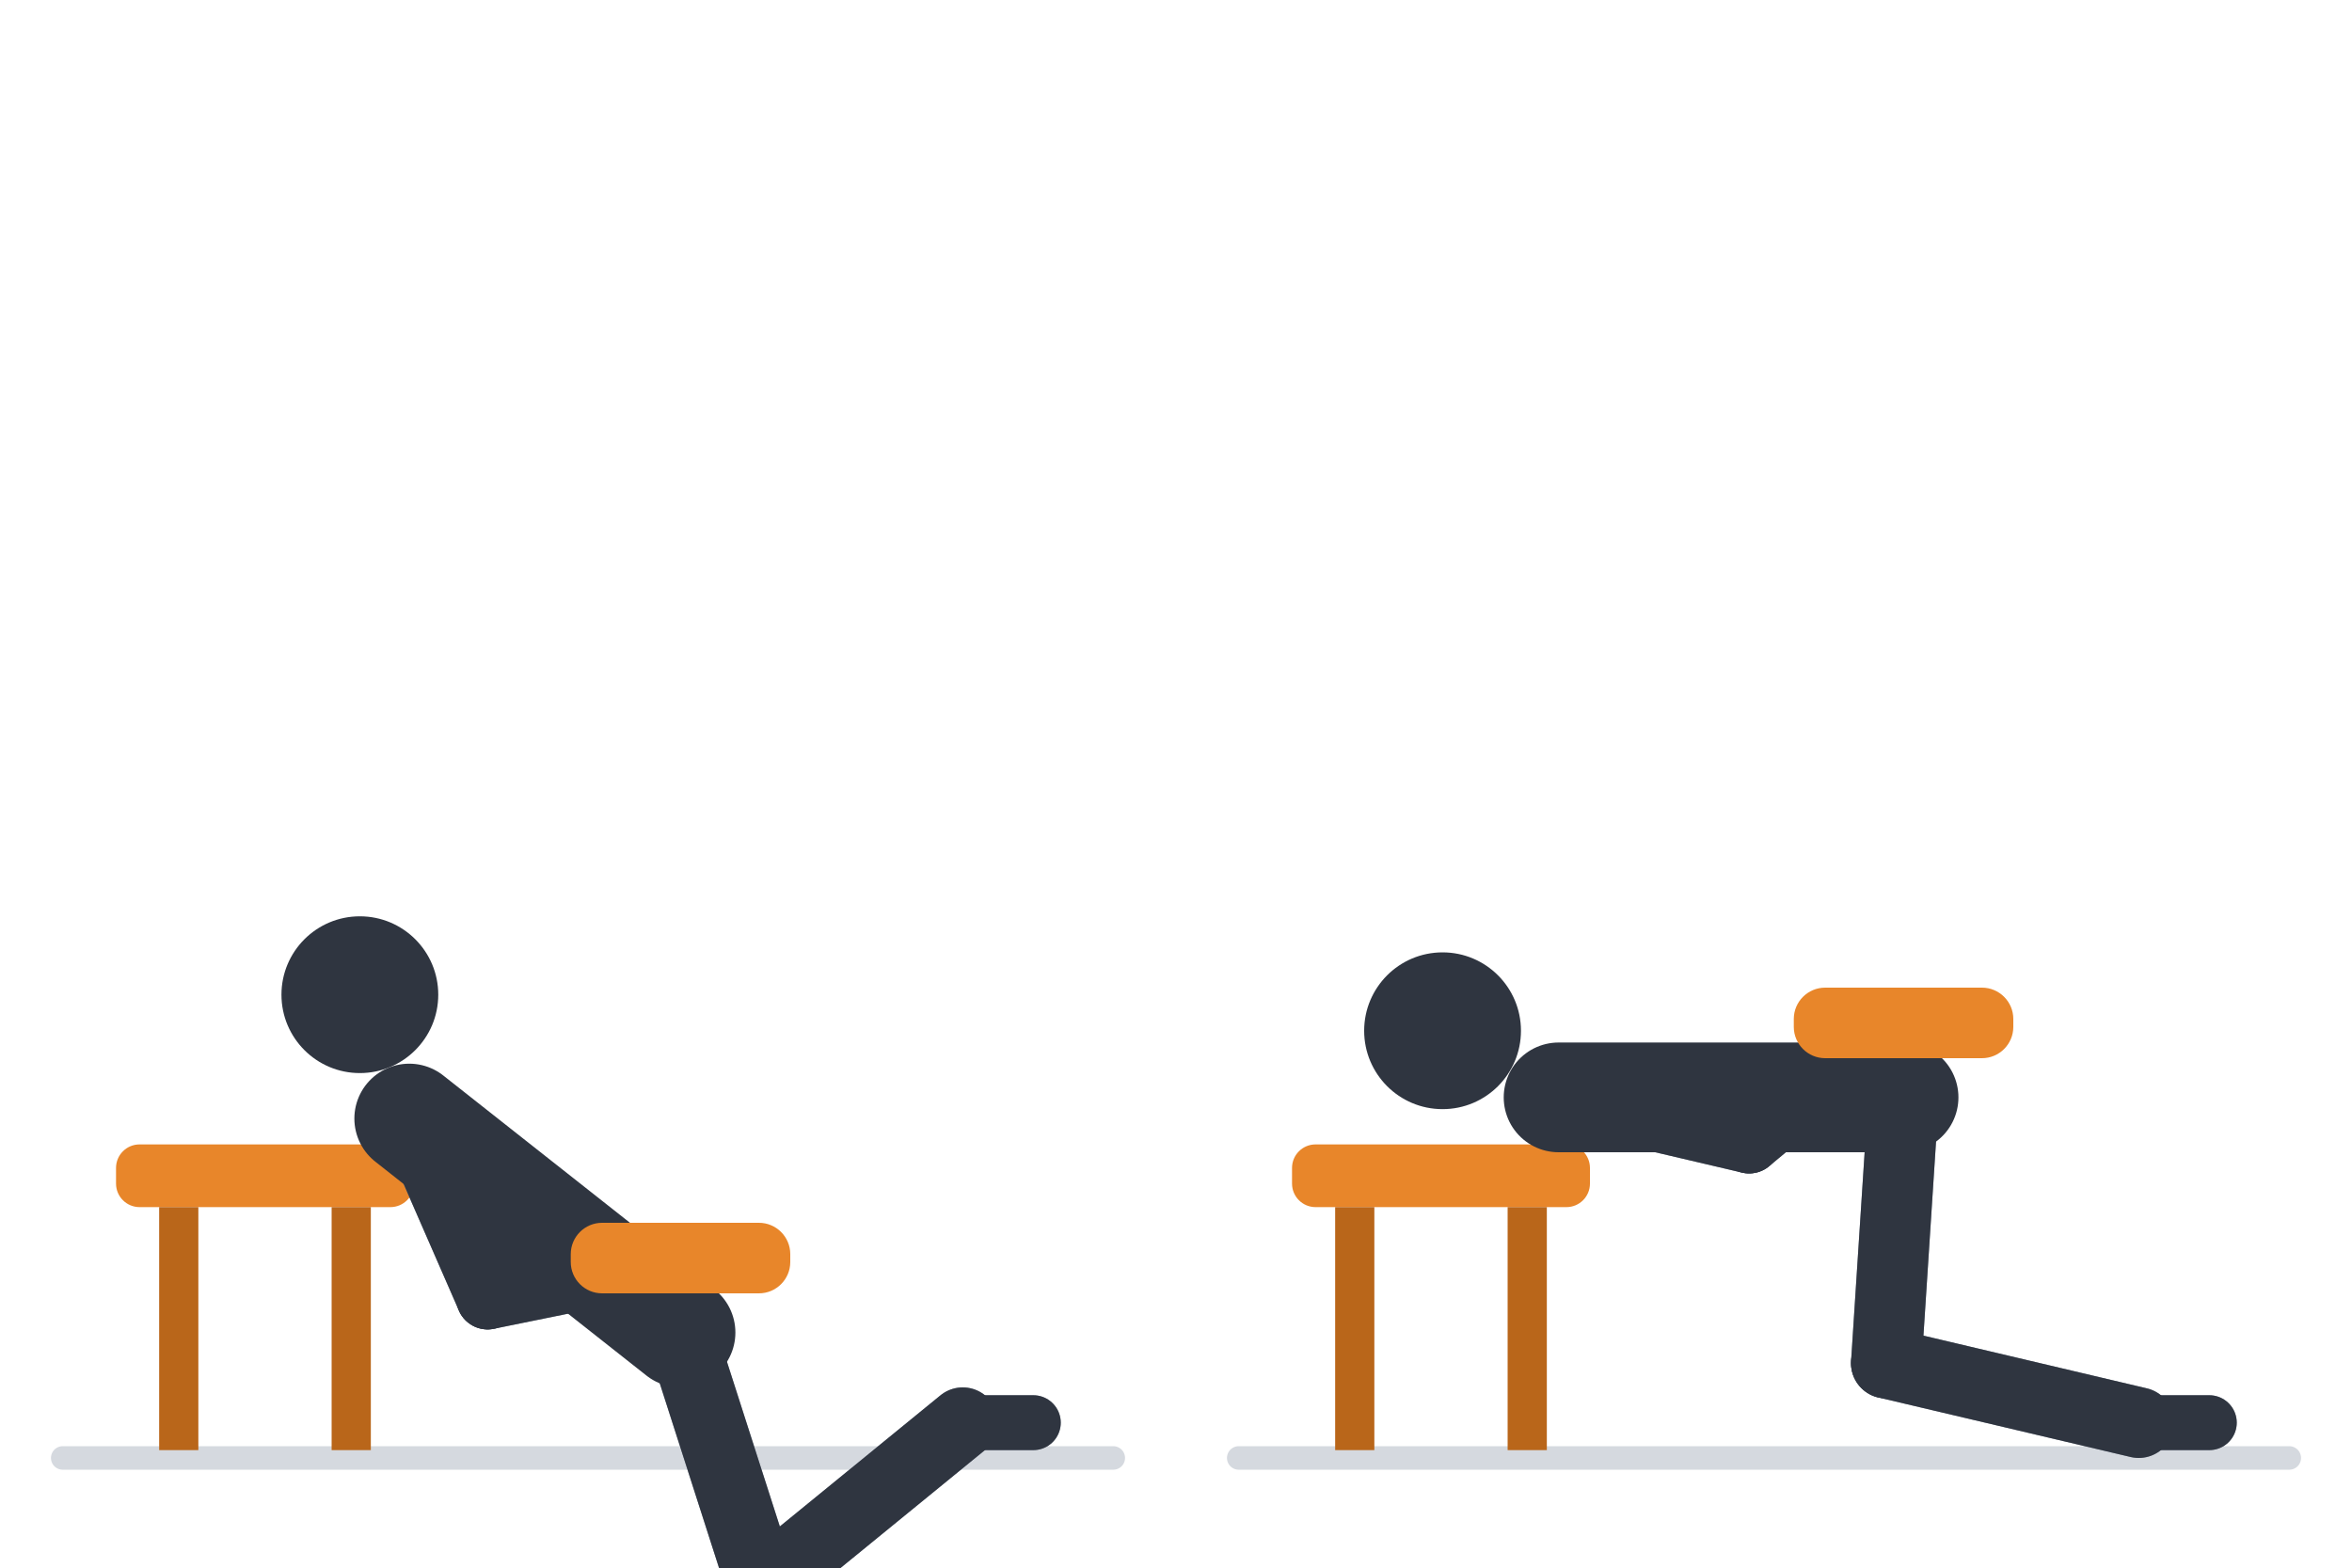
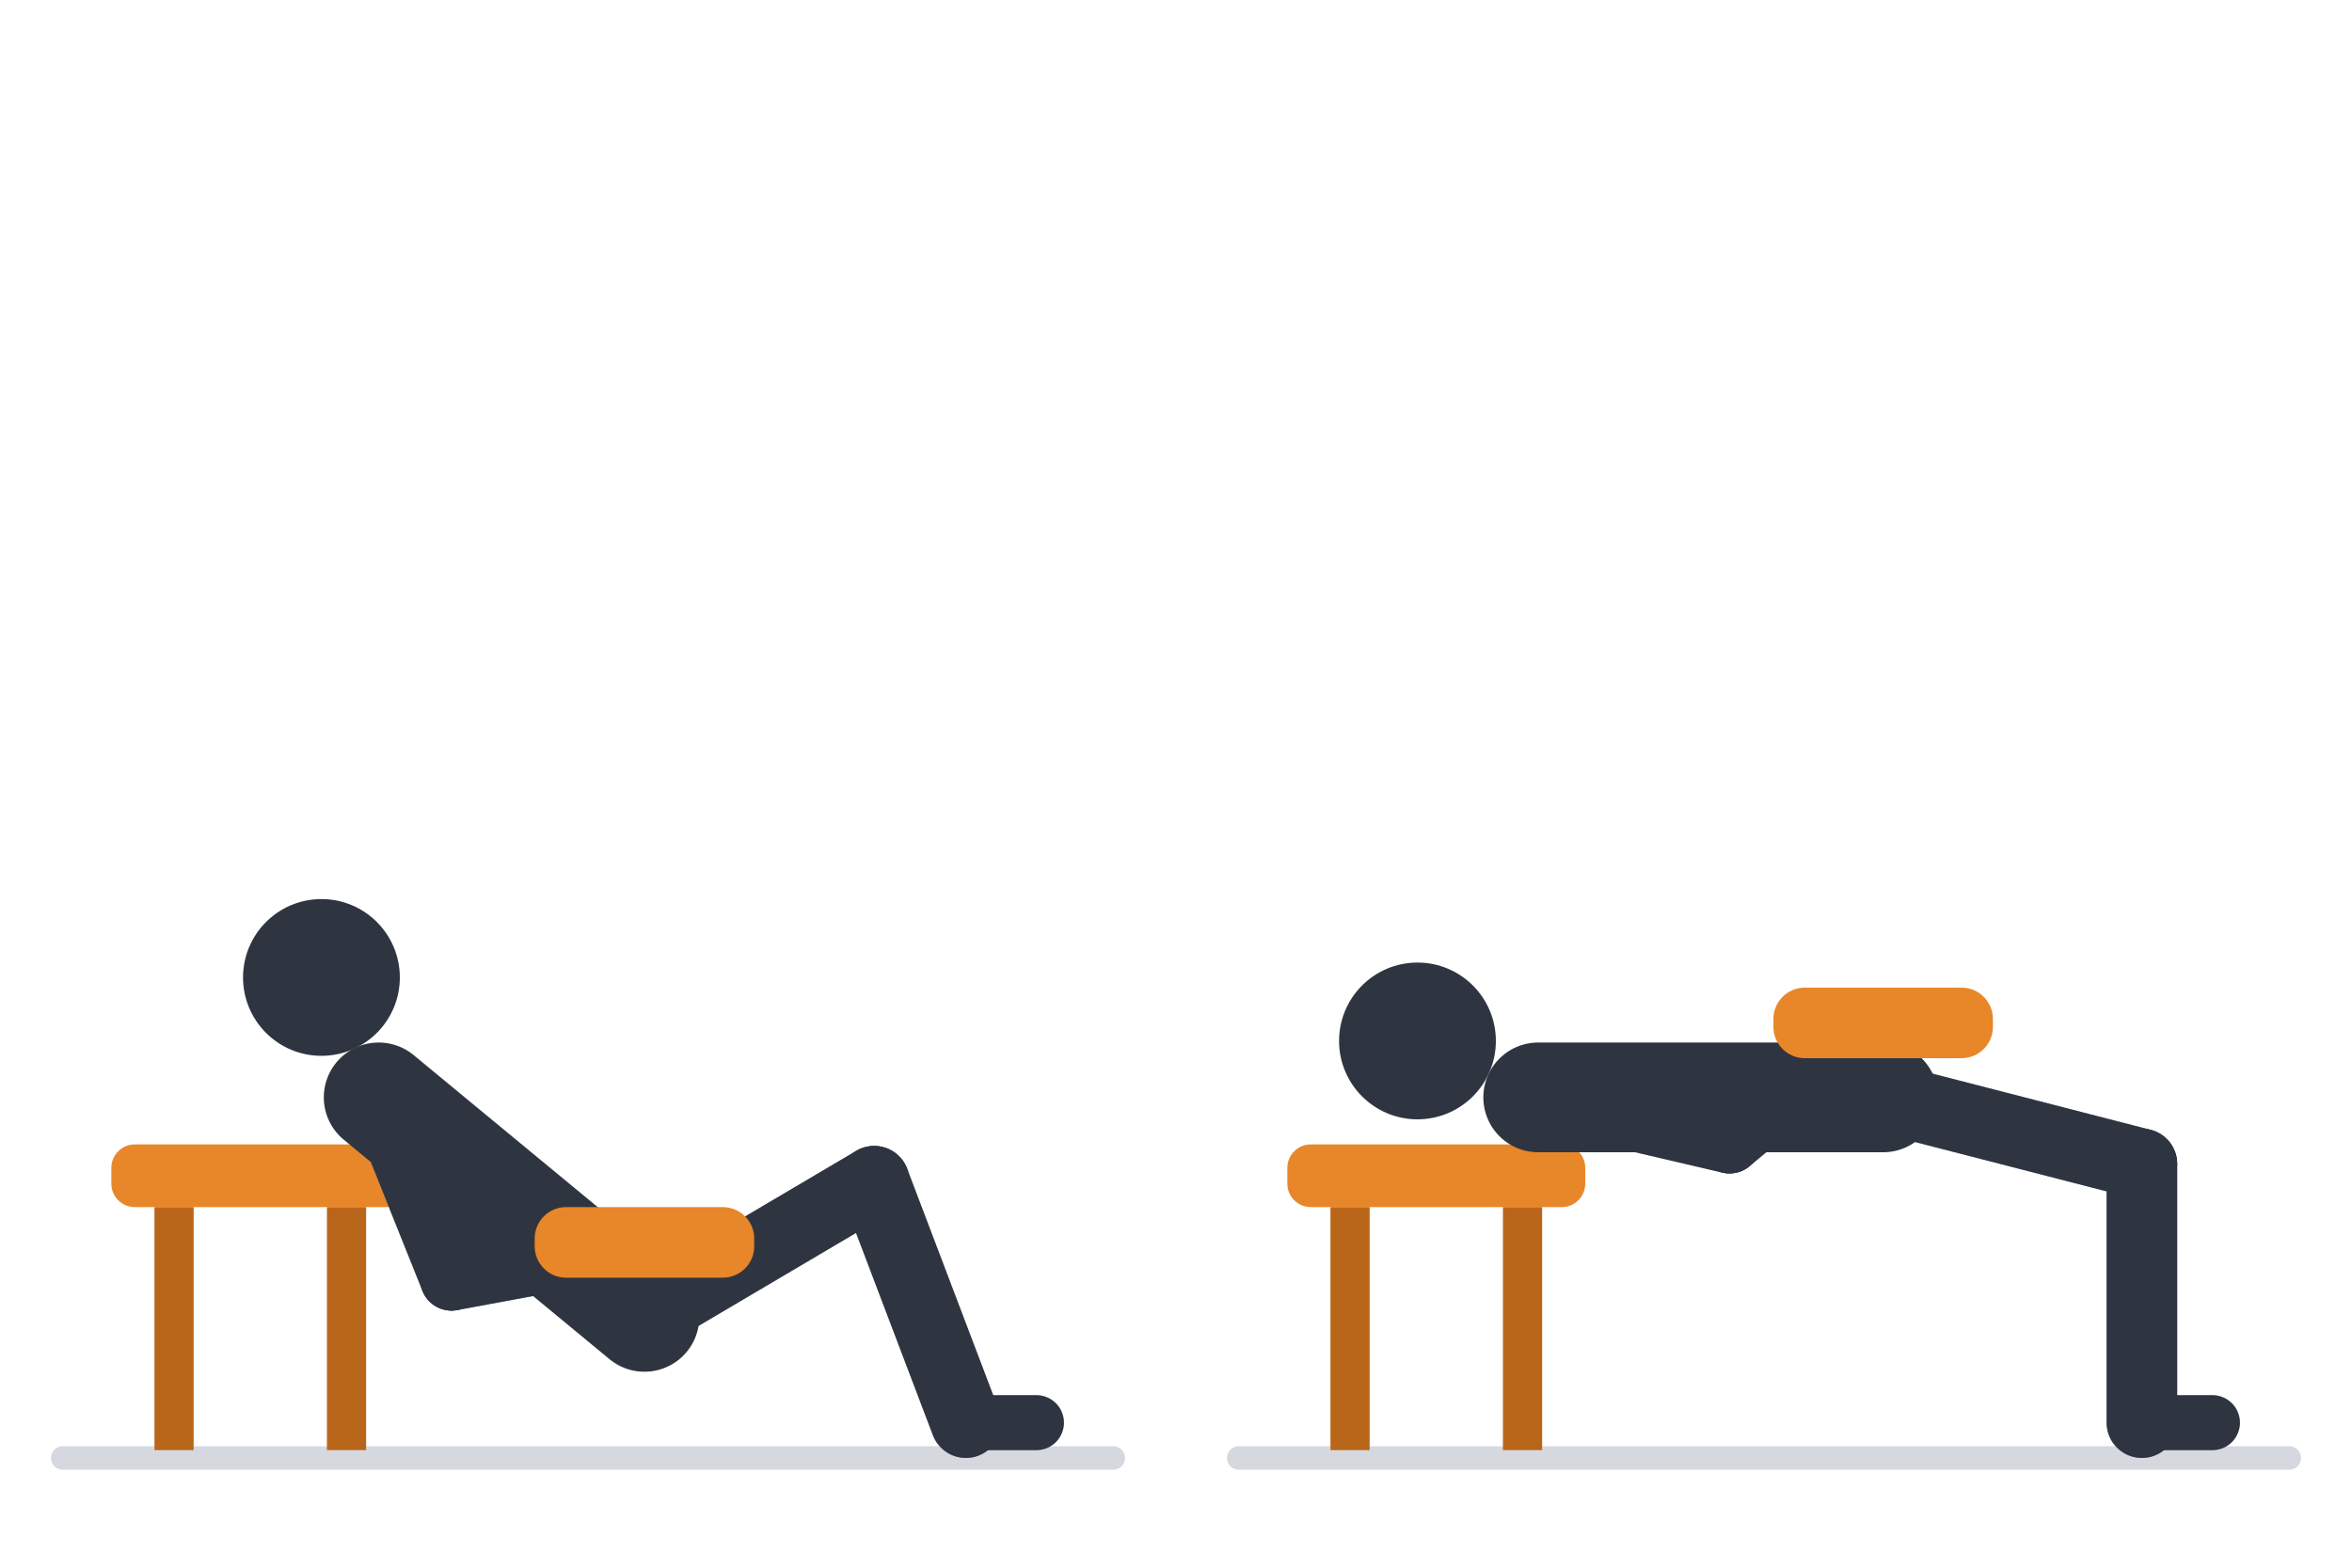
<svg xmlns="http://www.w3.org/2000/svg" width="300" height="200" viewBox="0 0 300 200">
  <line x1="8.0" y1="186.0" x2="142.0" y2="186.0" stroke="#D5D9DF" stroke-width="3" stroke-linecap="round" />
-   <rect x="14.8" y="146.0" width="38.0" height="8.0" rx="3" fill="#E8862A" />
-   <line x1="22.8" y1="154.0" x2="22.8" y2="185.0" stroke="#B9661A" stroke-width="5" stroke-linecap="butt" />
-   <line x1="44.8" y1="154.0" x2="44.8" y2="185.0" stroke="#B9661A" stroke-width="5" stroke-linecap="butt" />
-   <line x1="52.2" y1="142.7" x2="62.2" y2="165.6" stroke="#8E96A3" stroke-width="8" stroke-linecap="round" />
-   <line x1="62.2" y1="165.6" x2="84.8" y2="161.0" stroke="#8E96A3" stroke-width="8" stroke-linecap="round" />
-   <line x1="86.8" y1="170.0" x2="97.2" y2="202.4" stroke="#8E96A3" stroke-width="9" stroke-linecap="round" />
-   <line x1="97.2" y1="202.4" x2="122.8" y2="181.5" stroke="#8E96A3" stroke-width="9" stroke-linecap="round" />
-   <line x1="122.8" y1="181.5" x2="131.8" y2="181.5" stroke="#8E96A3" stroke-width="7" stroke-linecap="round" />
-   <line x1="86.8" y1="170.0" x2="52.2" y2="142.7" stroke="#2F3540" stroke-width="14" stroke-linecap="round" />
-   <circle cx="45.9" cy="126.9" r="10.0" fill="#2F3540" />
-   <line x1="86.8" y1="170.0" x2="97.2" y2="202.4" stroke="#2F3540" stroke-width="9" stroke-linecap="round" />
-   <line x1="97.2" y1="202.4" x2="122.8" y2="181.5" stroke="#2F3540" stroke-width="9" stroke-linecap="round" />
-   <line x1="122.8" y1="181.5" x2="131.8" y2="181.5" stroke="#2F3540" stroke-width="7" stroke-linecap="round" />
-   <line x1="52.2" y1="142.7" x2="62.2" y2="165.6" stroke="#2F3540" stroke-width="8" stroke-linecap="round" />
-   <line x1="62.2" y1="165.6" x2="84.8" y2="161.0" stroke="#2F3540" stroke-width="8" stroke-linecap="round" />
-   <rect x="72.8" y="156.0" width="28.0" height="9.0" rx="4" fill="#E8862A" />
+   <rect x="14.2" y="146.0" width="38.0" height="8.0" rx="3" fill="#E8862A" />
+   <line x1="22.2" y1="154.0" x2="22.2" y2="185.0" stroke="#B9661A" stroke-width="5" stroke-linecap="butt" />
+   <line x1="44.2" y1="154.0" x2="44.2" y2="185.0" stroke="#B9661A" stroke-width="5" stroke-linecap="butt" />
+   <line x1="48.3" y1="140.0" x2="57.6" y2="163.2" stroke="#8E96A3" stroke-width="8" stroke-linecap="round" />
+   <line x1="57.6" y1="163.2" x2="80.3" y2="159.0" stroke="#8E96A3" stroke-width="8" stroke-linecap="round" />
+   <line x1="82.2" y1="168.0" x2="111.5" y2="150.7" stroke="#8E96A3" stroke-width="9" stroke-linecap="round" />
+   <line x1="111.5" y1="150.7" x2="123.2" y2="181.5" stroke="#8E96A3" stroke-width="9" stroke-linecap="round" />
+   <line x1="123.2" y1="181.5" x2="132.2" y2="181.5" stroke="#8E96A3" stroke-width="7" stroke-linecap="round" />
+   <line x1="82.2" y1="168.0" x2="48.3" y2="140.0" stroke="#2F3540" stroke-width="14" stroke-linecap="round" />
+   <circle cx="41.0" cy="124.7" r="10.0" fill="#2F3540" />
+   <line x1="82.2" y1="168.0" x2="111.5" y2="150.7" stroke="#2F3540" stroke-width="9" stroke-linecap="round" />
+   <line x1="111.5" y1="150.7" x2="123.2" y2="181.5" stroke="#2F3540" stroke-width="9" stroke-linecap="round" />
+   <line x1="123.2" y1="181.5" x2="132.2" y2="181.5" stroke="#2F3540" stroke-width="7" stroke-linecap="round" />
+   <line x1="48.3" y1="140.0" x2="57.6" y2="163.2" stroke="#2F3540" stroke-width="8" stroke-linecap="round" />
+   <line x1="57.6" y1="163.2" x2="80.3" y2="159.0" stroke="#2F3540" stroke-width="8" stroke-linecap="round" />
+   <rect x="68.2" y="154.0" width="28.0" height="9.0" rx="4" fill="#E8862A" />
  <line x1="158.0" y1="186.0" x2="292.0" y2="186.0" stroke="#D5D9DF" stroke-width="3" stroke-linecap="round" />
-   <rect x="164.8" y="146.0" width="38.0" height="8.0" rx="3" fill="#E8862A" />
-   <line x1="172.8" y1="154.0" x2="172.8" y2="185.0" stroke="#B9661A" stroke-width="5" stroke-linecap="butt" />
-   <line x1="194.8" y1="154.0" x2="194.8" y2="185.0" stroke="#B9661A" stroke-width="5" stroke-linecap="butt" />
-   <line x1="198.8" y1="140.0" x2="223.1" y2="145.7" stroke="#8E96A3" stroke-width="8" stroke-linecap="round" />
-   <line x1="223.1" y1="145.7" x2="240.8" y2="131.0" stroke="#8E96A3" stroke-width="8" stroke-linecap="round" />
-   <line x1="242.8" y1="140.0" x2="240.6" y2="173.9" stroke="#8E96A3" stroke-width="9" stroke-linecap="round" />
-   <line x1="240.6" y1="173.9" x2="272.8" y2="181.5" stroke="#8E96A3" stroke-width="9" stroke-linecap="round" />
-   <line x1="272.8" y1="181.5" x2="281.8" y2="181.5" stroke="#8E96A3" stroke-width="7" stroke-linecap="round" />
-   <line x1="242.8" y1="140.0" x2="198.8" y2="140.0" stroke="#2F3540" stroke-width="14" stroke-linecap="round" />
-   <circle cx="184.0" cy="131.5" r="10.0" fill="#2F3540" />
-   <line x1="242.8" y1="140.0" x2="240.6" y2="173.9" stroke="#2F3540" stroke-width="9" stroke-linecap="round" />
-   <line x1="240.6" y1="173.9" x2="272.8" y2="181.5" stroke="#2F3540" stroke-width="9" stroke-linecap="round" />
-   <line x1="272.8" y1="181.5" x2="281.8" y2="181.5" stroke="#2F3540" stroke-width="7" stroke-linecap="round" />
-   <line x1="198.8" y1="140.0" x2="223.1" y2="145.7" stroke="#2F3540" stroke-width="8" stroke-linecap="round" />
-   <line x1="223.1" y1="145.7" x2="240.8" y2="131.0" stroke="#2F3540" stroke-width="8" stroke-linecap="round" />
-   <rect x="228.8" y="126.0" width="28.0" height="9.0" rx="4" fill="#E8862A" />
+   <rect x="164.2" y="146.0" width="38.0" height="8.0" rx="3" fill="#E8862A" />
+   <line x1="172.2" y1="154.0" x2="172.2" y2="185.0" stroke="#B9661A" stroke-width="5" stroke-linecap="butt" />
+   <line x1="194.2" y1="154.0" x2="194.2" y2="185.0" stroke="#B9661A" stroke-width="5" stroke-linecap="butt" />
+   <line x1="196.2" y1="140.0" x2="220.6" y2="145.7" stroke="#8E96A3" stroke-width="8" stroke-linecap="round" />
+   <line x1="220.6" y1="145.7" x2="238.2" y2="131.0" stroke="#8E96A3" stroke-width="8" stroke-linecap="round" />
+   <line x1="240.2" y1="140.0" x2="273.2" y2="148.5" stroke="#8E96A3" stroke-width="9" stroke-linecap="round" />
+   <line x1="273.2" y1="148.5" x2="273.2" y2="181.5" stroke="#8E96A3" stroke-width="9" stroke-linecap="round" />
+   <line x1="273.2" y1="181.5" x2="282.2" y2="181.5" stroke="#8E96A3" stroke-width="7" stroke-linecap="round" />
+   <line x1="240.2" y1="140.0" x2="196.2" y2="140.0" stroke="#2F3540" stroke-width="14" stroke-linecap="round" />
+   <circle cx="180.8" cy="132.8" r="10.0" fill="#2F3540" />
+   <line x1="240.2" y1="140.0" x2="273.2" y2="148.5" stroke="#2F3540" stroke-width="9" stroke-linecap="round" />
+   <line x1="273.2" y1="148.5" x2="273.2" y2="181.5" stroke="#2F3540" stroke-width="9" stroke-linecap="round" />
+   <line x1="273.2" y1="181.5" x2="282.2" y2="181.5" stroke="#2F3540" stroke-width="7" stroke-linecap="round" />
+   <line x1="196.2" y1="140.0" x2="220.6" y2="145.7" stroke="#2F3540" stroke-width="8" stroke-linecap="round" />
+   <line x1="220.6" y1="145.7" x2="238.2" y2="131.0" stroke="#2F3540" stroke-width="8" stroke-linecap="round" />
+   <rect x="226.2" y="126.0" width="28.0" height="9.0" rx="4" fill="#E8862A" />
</svg>
